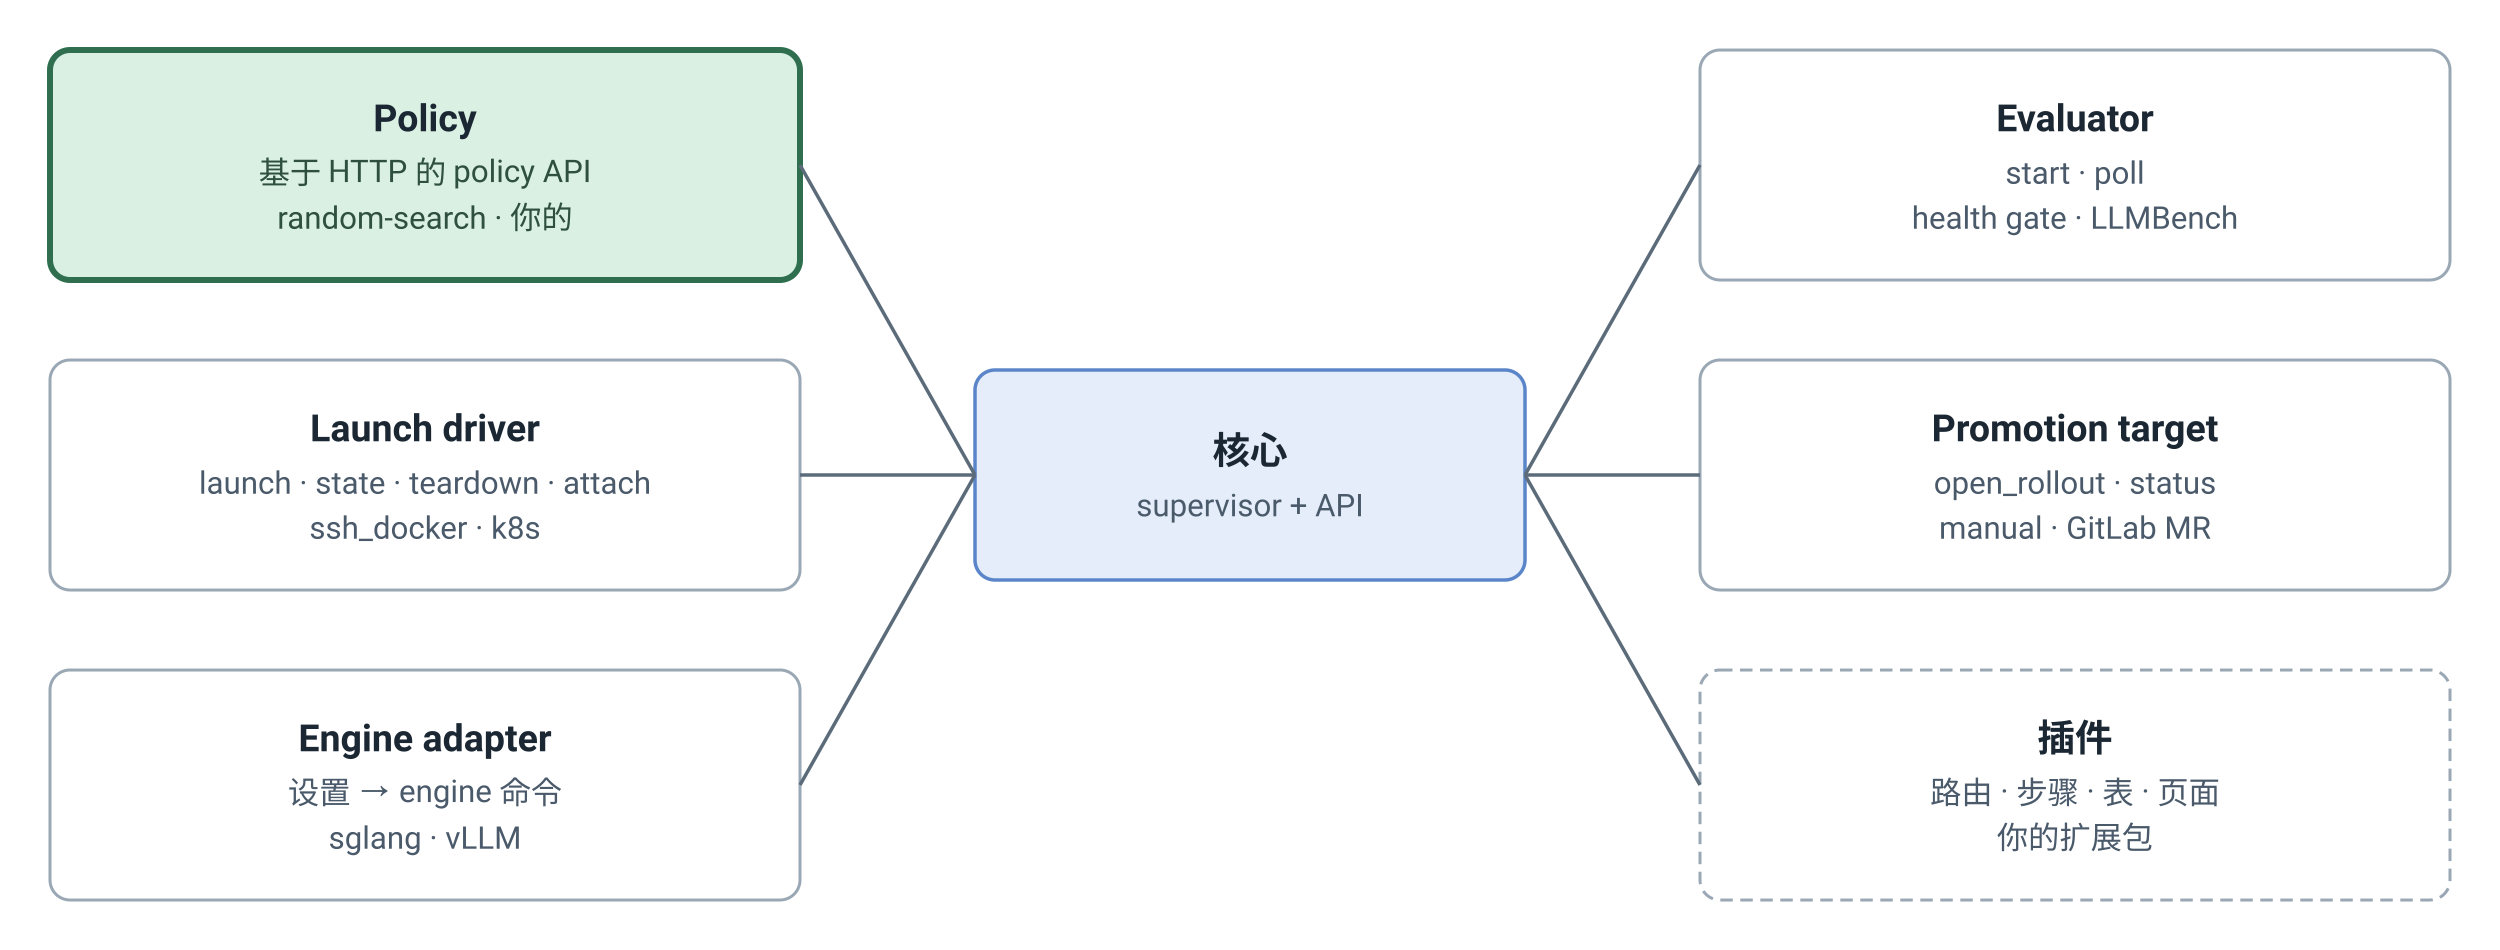
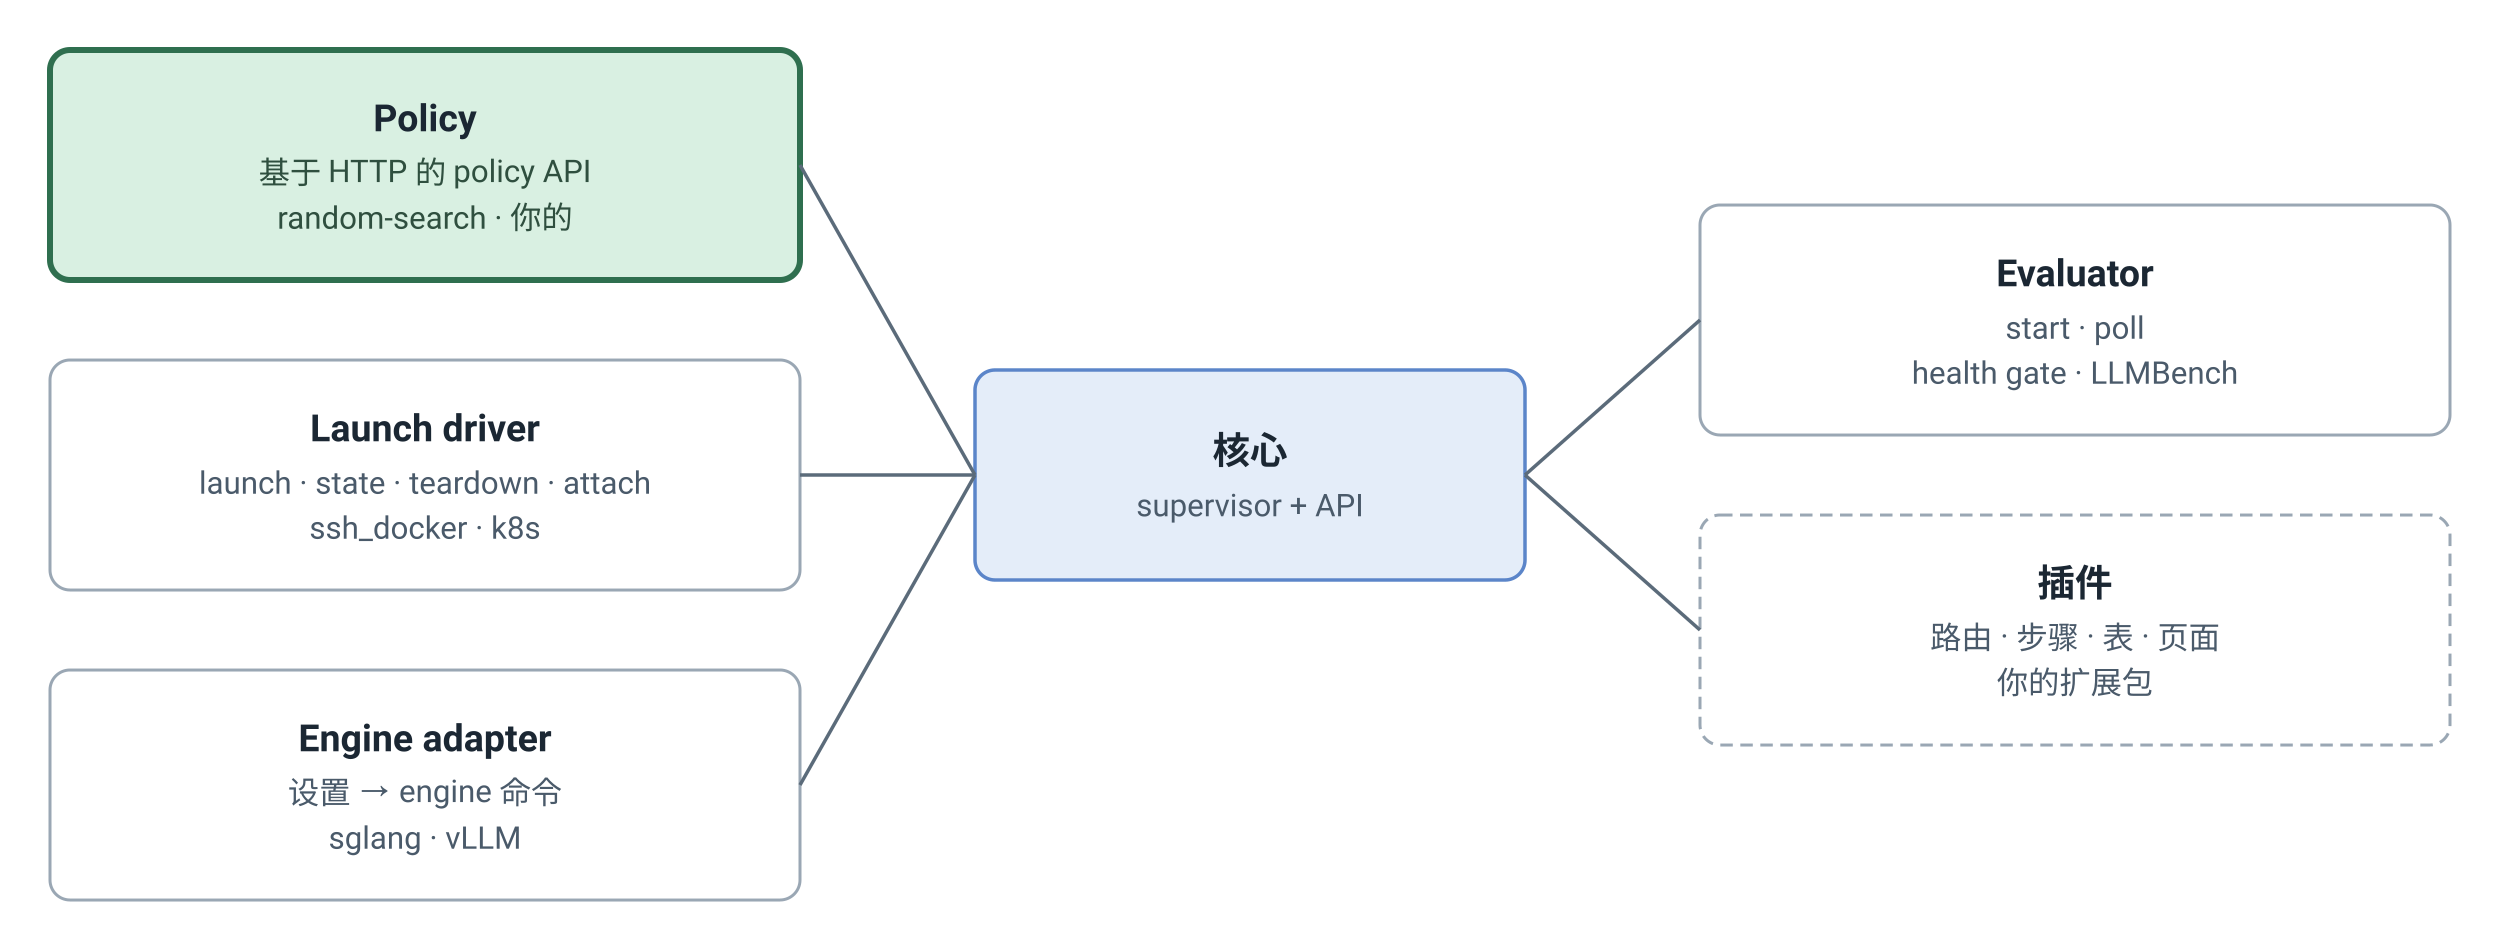
<svg xmlns="http://www.w3.org/2000/svg" viewBox="0 0 1000 380" font-family="-apple-system, Segoe UI, Roboto, Helvetica, Arial, sans-serif">
  <defs>
    <marker id="a-grey" viewBox="0 0 10 10" refX="9" refY="5" markerWidth="7" markerHeight="7" orient="auto-start-reverse">
      <path d="M0 0 L10 5 L0 10 z" fill="#5b6b7a" />
    </marker>
    <marker id="a-green" viewBox="0 0 10 10" refX="9" refY="5" markerWidth="7" markerHeight="7" orient="auto-start-reverse">
      <path d="M0 0 L10 5 L0 10 z" fill="#2f6f4f" />
    </marker>
    <marker id="a-orange" viewBox="0 0 10 10" refX="9" refY="5" markerWidth="7" markerHeight="7" orient="auto-start-reverse">
      <path d="M0 0 L10 5 L0 10 z" fill="#c07a2c" />
    </marker>
    <marker id="a-purple" viewBox="0 0 10 10" refX="9" refY="5" markerWidth="7" markerHeight="7" orient="auto-start-reverse">
      <path d="M0 0 L10 5 L0 10 z" fill="#8b72be" />
    </marker>
    <marker id="a-red" viewBox="0 0 10 10" refX="9" refY="5" markerWidth="7" markerHeight="7" orient="auto-start-reverse">
      <path d="M0 0 L10 5 L0 10 z" fill="#c96161" />
    </marker>
    <marker id="a-blue" viewBox="0 0 10 10" refX="9" refY="5" markerWidth="7" markerHeight="7" orient="auto-start-reverse">
      <path d="M0 0 L10 5 L0 10 z" fill="#5b85c9" />
    </marker>
  </defs>
  <rect width="1000" height="380" fill="#ffffff" />
  <rect x="390" y="148" width="220" height="84" rx="8" fill="#e4edf9" stroke="#5b85c9" stroke-width="1.4" />
  <text x="500.0" y="185.5" font-size="15" fill="#1b2733" font-weight="700" text-anchor="middle">核心</text>
  <text x="500.0" y="206.5" font-size="12.5" fill="#4a5a6a" text-anchor="middle">supervisor + API</text>
  <rect x="20" y="20" width="300" height="92" rx="8" fill="#d9f0e2" stroke="#2f6f4f" stroke-width="2.4" />
  <text x="170.0" y="52.5" font-size="15" fill="#1b2733" font-weight="700" text-anchor="middle">Policy</text>
  <text x="170.0" y="73.5" font-size="12.5" fill="#2f4f3f" text-anchor="middle">基于 HTTP 的 policy API</text>
  <text x="170.0" y="91.5" font-size="12.5" fill="#2f4f3f" text-anchor="middle">random-search · 你的</text>
  <path d="M320 66 L390 190" fill="none" stroke="#5b6b7a" stroke-width="1.4" />
  <rect x="20" y="144" width="300" height="92" rx="8" fill="#ffffff" stroke="#9aa7b4" stroke-width="1.2" />
  <text x="170.0" y="176.5" font-size="15" fill="#1b2733" font-weight="700" text-anchor="middle">Launch driver</text>
  <text x="170.0" y="197.5" font-size="12.5" fill="#4a5a6a" text-anchor="middle">launch · state · teardown · attach</text>
  <text x="170.0" y="215.5" font-size="12.5" fill="#4a5a6a" text-anchor="middle">ssh_docker · k8s</text>
  <path d="M320 190 L390 190" fill="none" stroke="#5b6b7a" stroke-width="1.4" />
  <rect x="20" y="268" width="300" height="92" rx="8" fill="#ffffff" stroke="#9aa7b4" stroke-width="1.2" />
  <text x="170.0" y="300.5" font-size="15" fill="#1b2733" font-weight="700" text-anchor="middle">Engine adapter</text>
  <text x="170.0" y="321.5" font-size="12.5" fill="#4a5a6a" text-anchor="middle">设置 → engine 命令</text>
  <text x="170.0" y="339.5" font-size="12.5" fill="#4a5a6a" text-anchor="middle">sglang · vLLM</text>
  <path d="M320 314 L390 190" fill="none" stroke="#5b6b7a" stroke-width="1.4" />
-   <rect x="680" y="20" width="300" height="92" rx="8" fill="#ffffff" stroke="#9aa7b4" stroke-width="1.2" />
-   <text x="830.0" y="52.5" font-size="15" fill="#1b2733" font-weight="700" text-anchor="middle">Evaluator</text>
-   <text x="830.0" y="73.5" font-size="12.5" fill="#4a5a6a" text-anchor="middle">start · poll</text>
-   <text x="830.0" y="91.5" font-size="12.5" fill="#4a5a6a" text-anchor="middle">health gate · LLMBench</text>
-   <path d="M610 190 L680 66" fill="none" stroke="#5b6b7a" stroke-width="1.4" />
-   <rect x="680" y="144" width="300" height="92" rx="8" fill="#ffffff" stroke="#9aa7b4" stroke-width="1.2" />
-   <text x="830.0" y="176.5" font-size="15" fill="#1b2733" font-weight="700" text-anchor="middle">Promotion target</text>
-   <text x="830.0" y="197.5" font-size="12.5" fill="#4a5a6a" text-anchor="middle">open_rollout · status</text>
-   <text x="830.0" y="215.5" font-size="12.5" fill="#4a5a6a" text-anchor="middle">manual · GitLab MR</text>
-   <path d="M610 190 L680 190" fill="none" stroke="#5b6b7a" stroke-width="1.4" />
-   <rect x="680" y="268" width="300" height="92" rx="8" fill="#ffffff" stroke="#9aa7b4" stroke-width="1.2" stroke-dasharray="5 3" />
-   <text x="830.0" y="300.5" font-size="15" fill="#1b2733" font-weight="700" text-anchor="middle">插件</text>
-   <text x="830.0" y="321.5" font-size="12.5" fill="#4a5a6a" text-anchor="middle">路由 · 步骤 · 表 · 页面</text>
-   <text x="830.0" y="339.5" font-size="12.5" fill="#4a5a6a" text-anchor="middle">你的扩展包</text>
-   <path d="M610 190 L680 314" fill="none" stroke="#5b6b7a" stroke-width="1.4" />
+   <rect x="680" y="82" width="300" height="92" rx="8" fill="#ffffff" stroke="#9aa7b4" stroke-width="1.2" />
+   <text x="830.0" y="114.5" font-size="15" fill="#1b2733" font-weight="700" text-anchor="middle">Evaluator</text>
+   <text x="830.0" y="135.5" font-size="12.5" fill="#4a5a6a" text-anchor="middle">start · poll</text>
+   <text x="830.0" y="153.5" font-size="12.5" fill="#4a5a6a" text-anchor="middle">health gate · LLMBench</text>
+   <path d="M610 190 L680 128" fill="none" stroke="#5b6b7a" stroke-width="1.4" />
+   <rect x="680" y="206" width="300" height="92" rx="8" fill="#ffffff" stroke="#9aa7b4" stroke-width="1.2" stroke-dasharray="5 3" />
+   <text x="830.0" y="238.5" font-size="15" fill="#1b2733" font-weight="700" text-anchor="middle">插件</text>
+   <text x="830.0" y="259.5" font-size="12.5" fill="#4a5a6a" text-anchor="middle">路由 · 步骤 · 表 · 页面</text>
+   <text x="830.0" y="277.5" font-size="12.5" fill="#4a5a6a" text-anchor="middle">你的扩展包</text>
+   <path d="M610 190 L680 252" fill="none" stroke="#5b6b7a" stroke-width="1.4" />
</svg>
